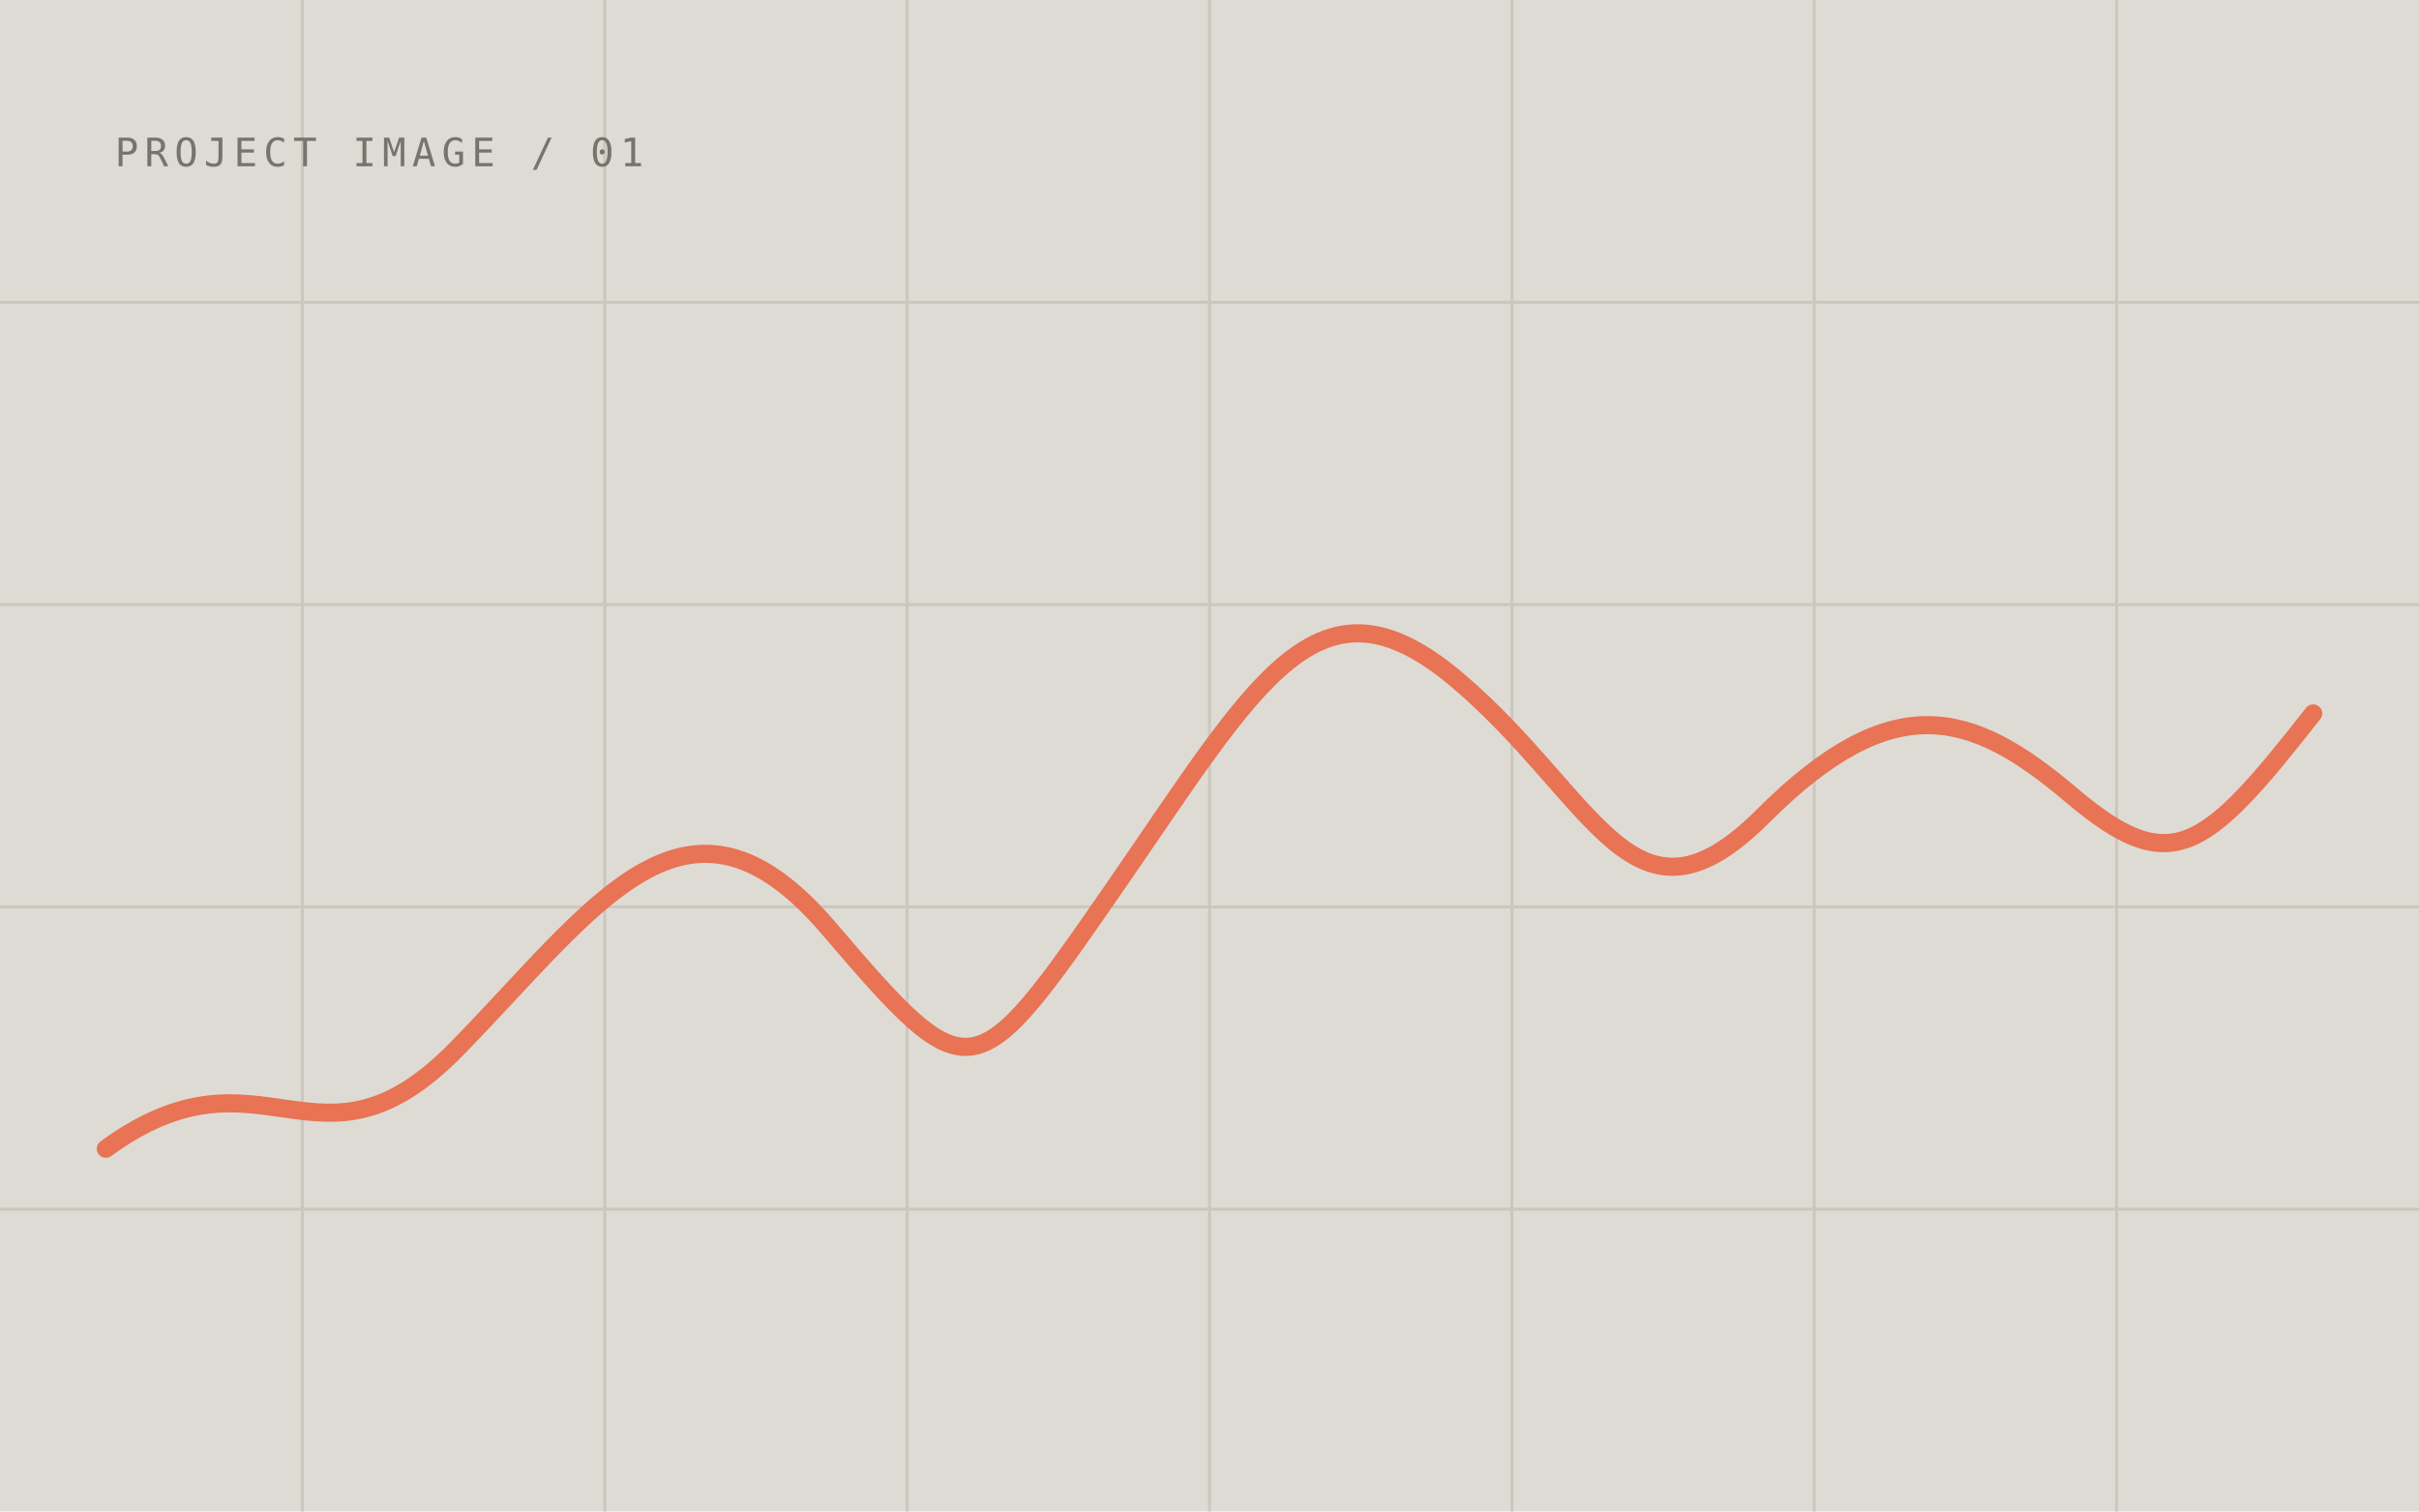
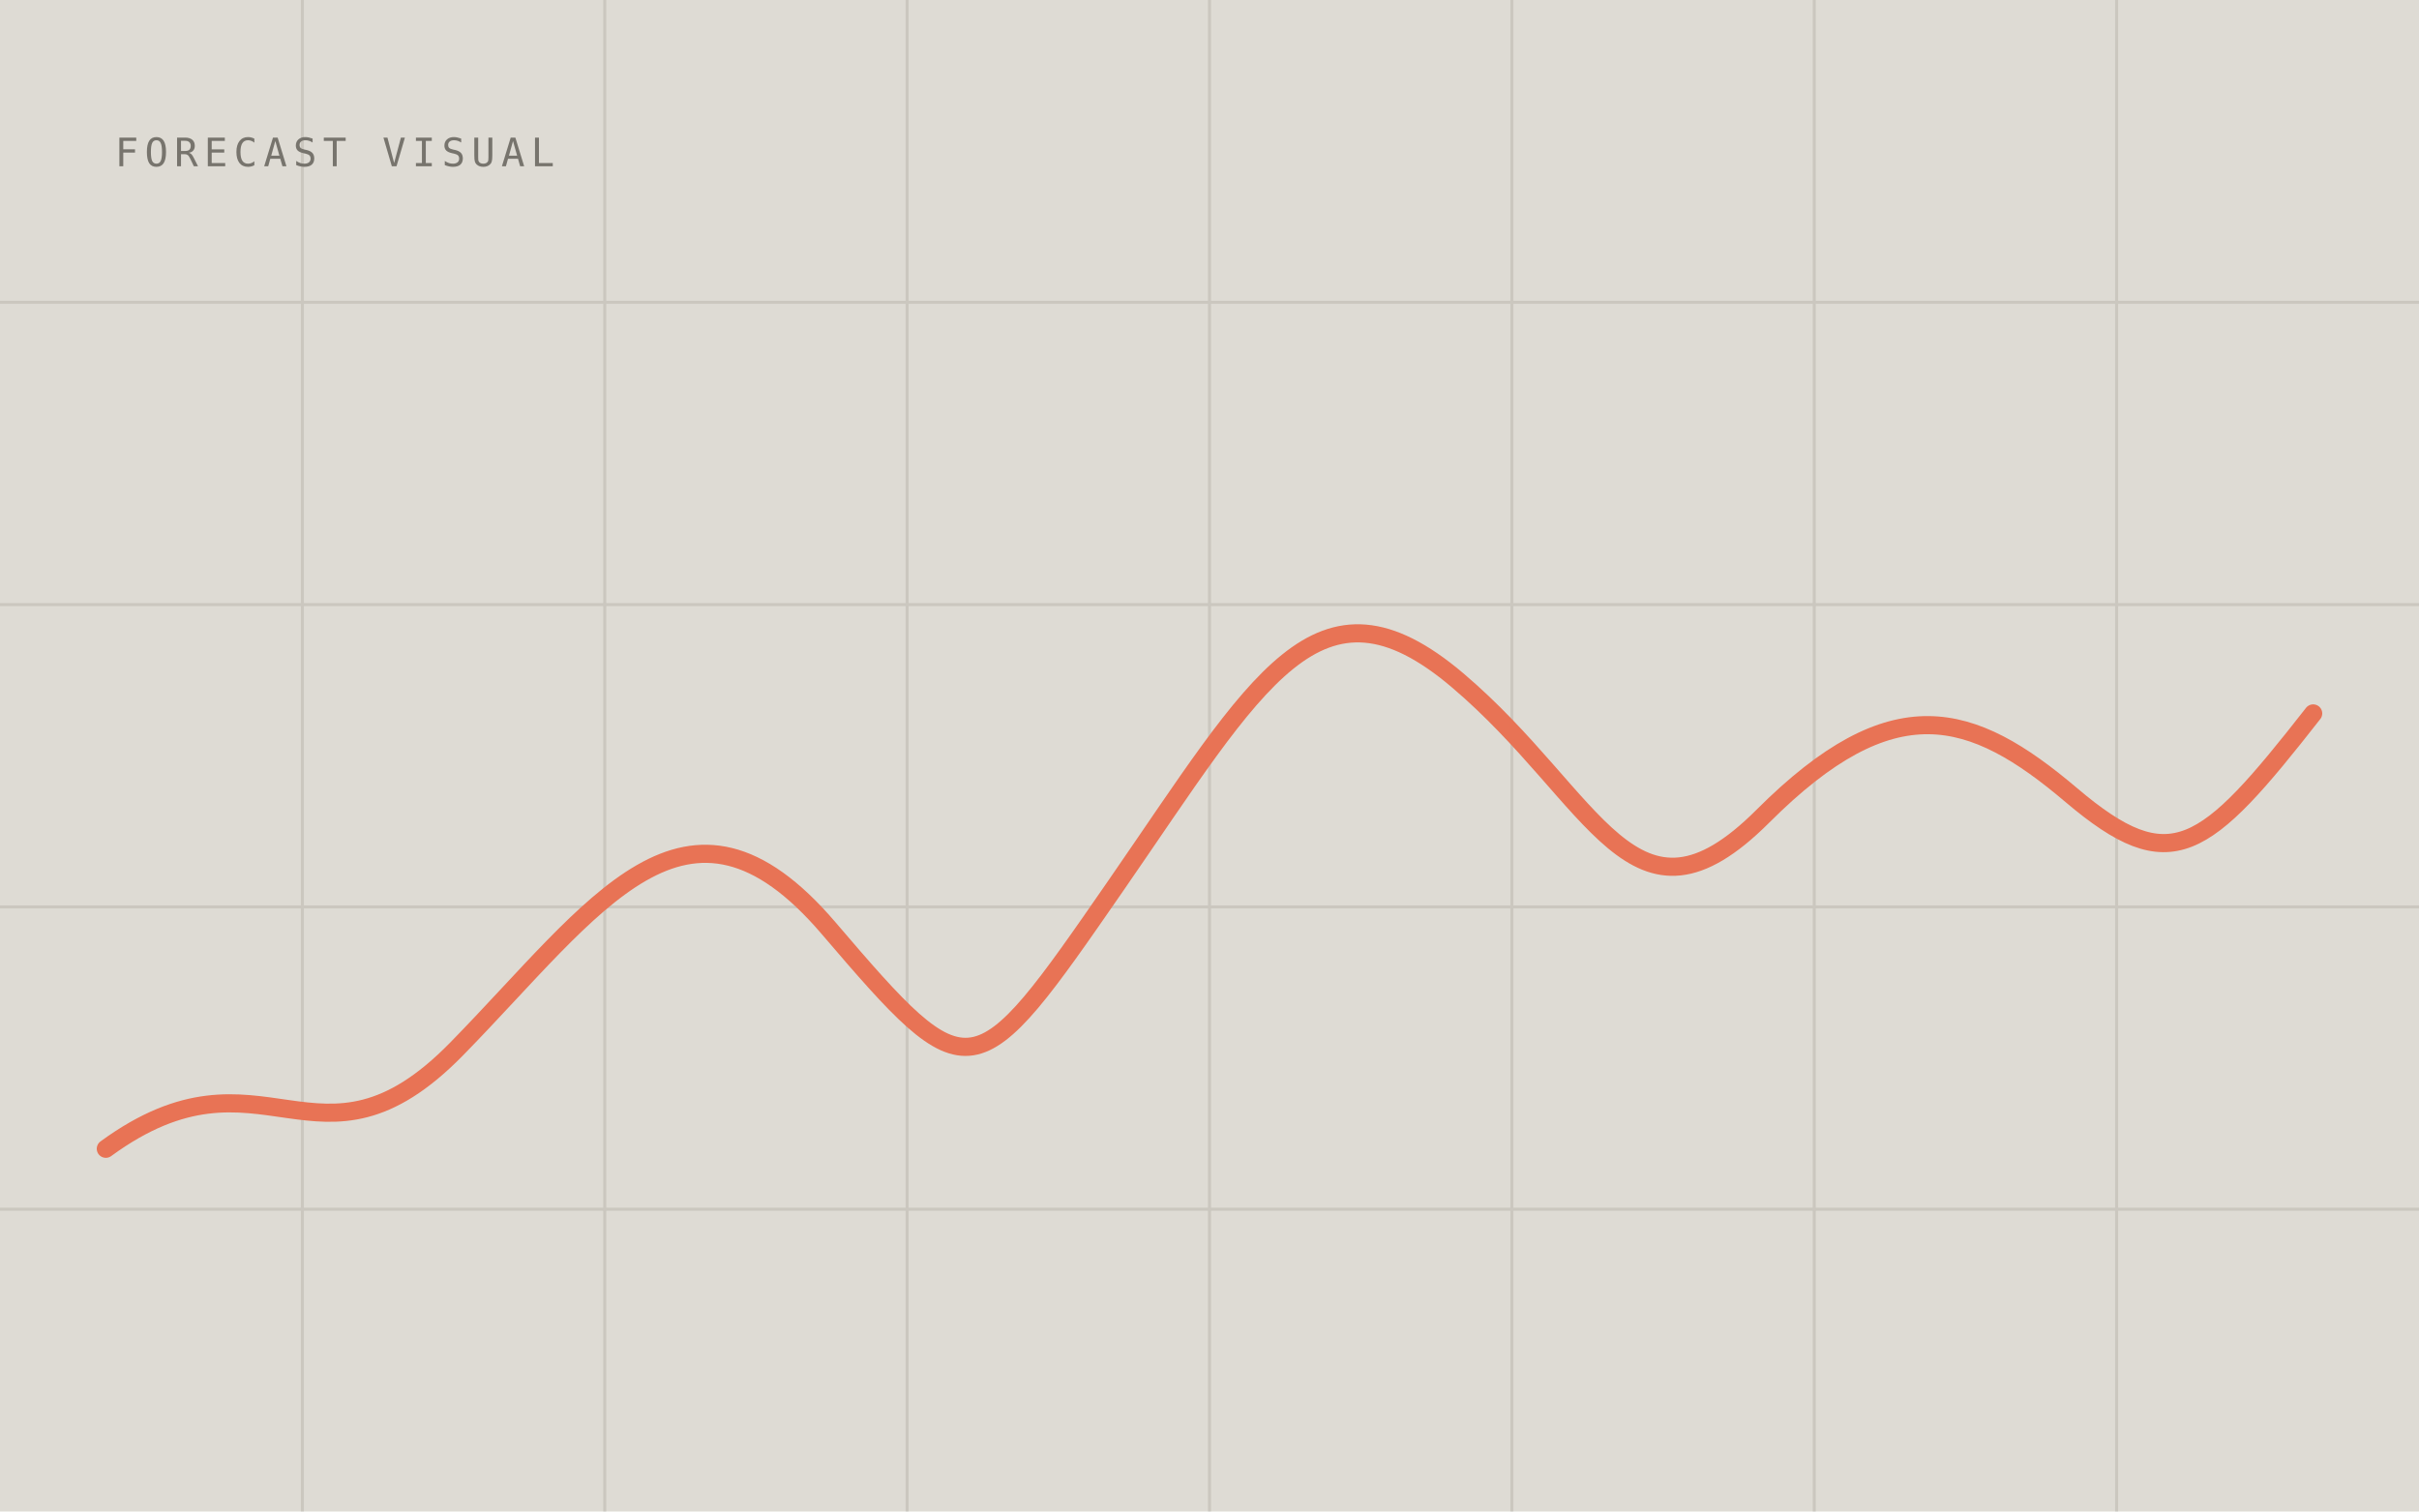
<svg xmlns="http://www.w3.org/2000/svg" viewBox="0 0 800 500" role="img" aria-labelledby="title">
  <rect width="800" height="500" fill="#dedbd4" />
  <g opacity=".38" stroke="#aaa69d" stroke-width="1">
    <path d="M0 100h800M0 200h800M0 300h800M0 400h800M100 0v500M200 0v500M300 0v500M400 0v500M500 0v500M600 0v500M700 0v500" />
  </g>
  <path d="M35 380c52-38 70 14 116-33s76-95 123-40 48 54 95-14 67-107 113-68 58 88 101 45 69-35 102-7 44 19 80-27" fill="none" stroke="#e87355" stroke-width="6" stroke-linecap="round" />
-   <text x="38" y="55" fill="#77746d" font-family="monospace" font-size="13" letter-spacing="2">PROJECT IMAGE / 01</text>
+   <text x="38" y="55" fill="#77746d" font-family="monospace" font-size="13" letter-spacing="2">FORECAST VISUAL</text>
</svg>
